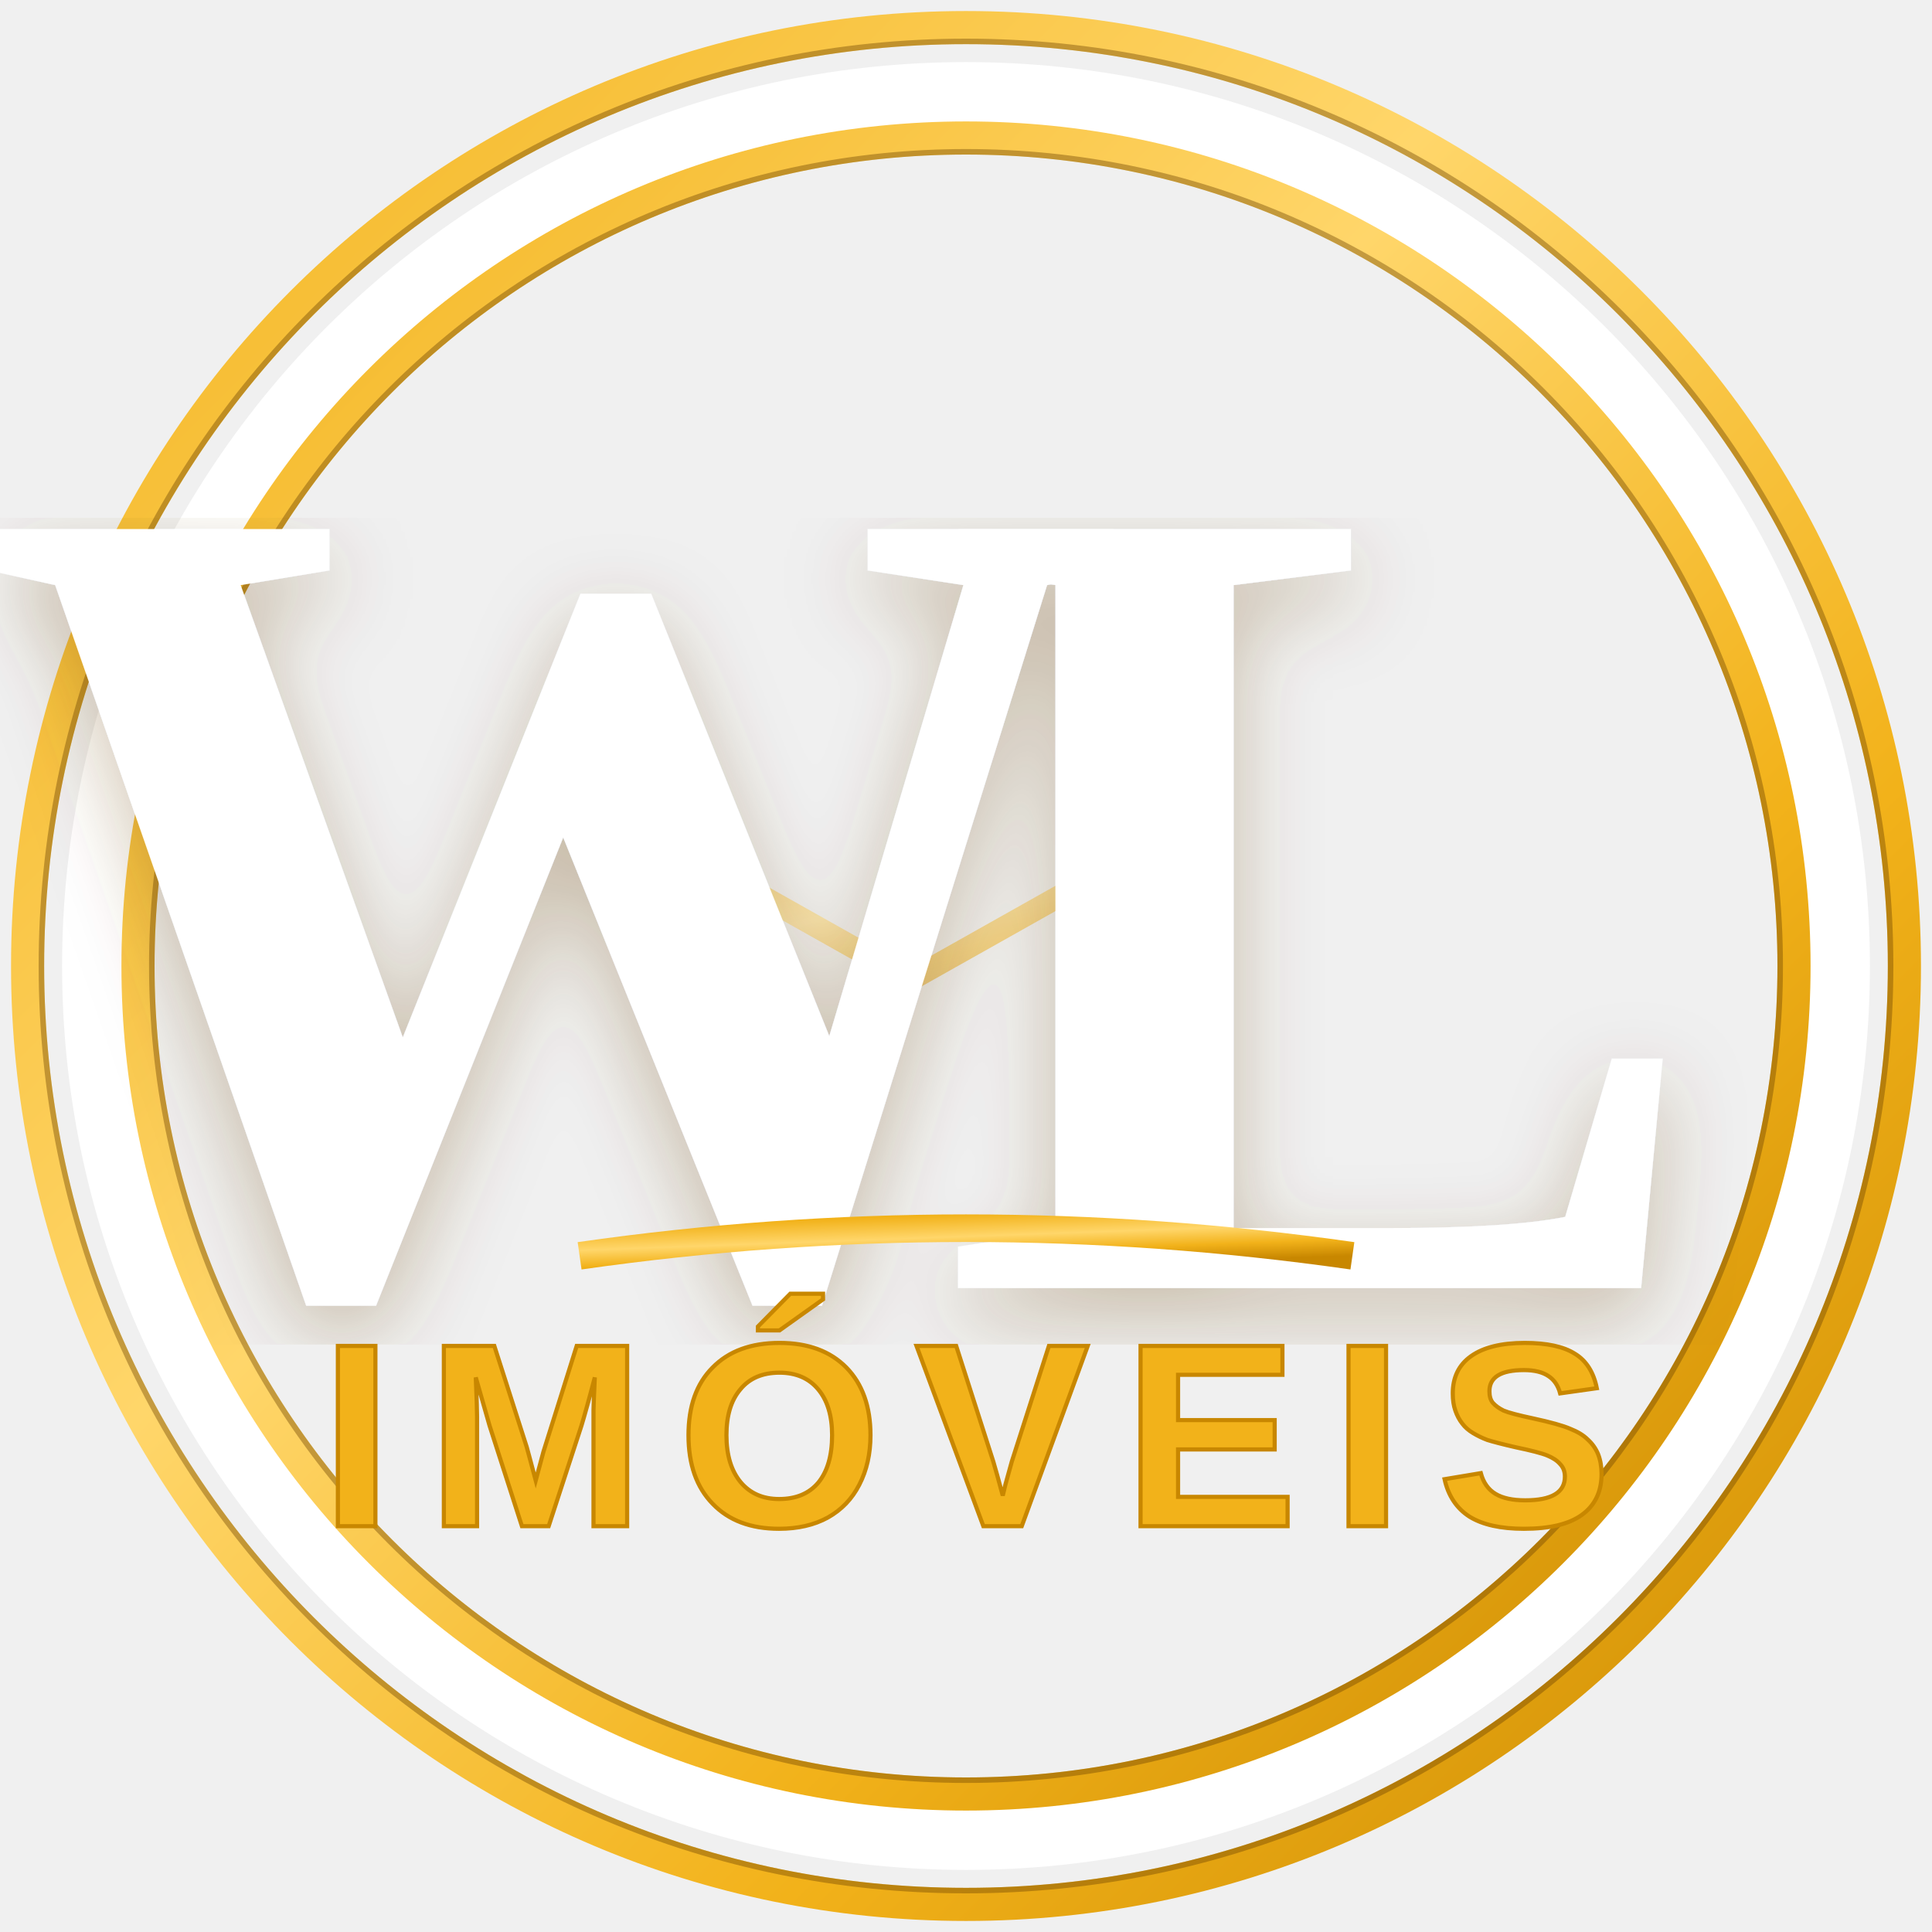
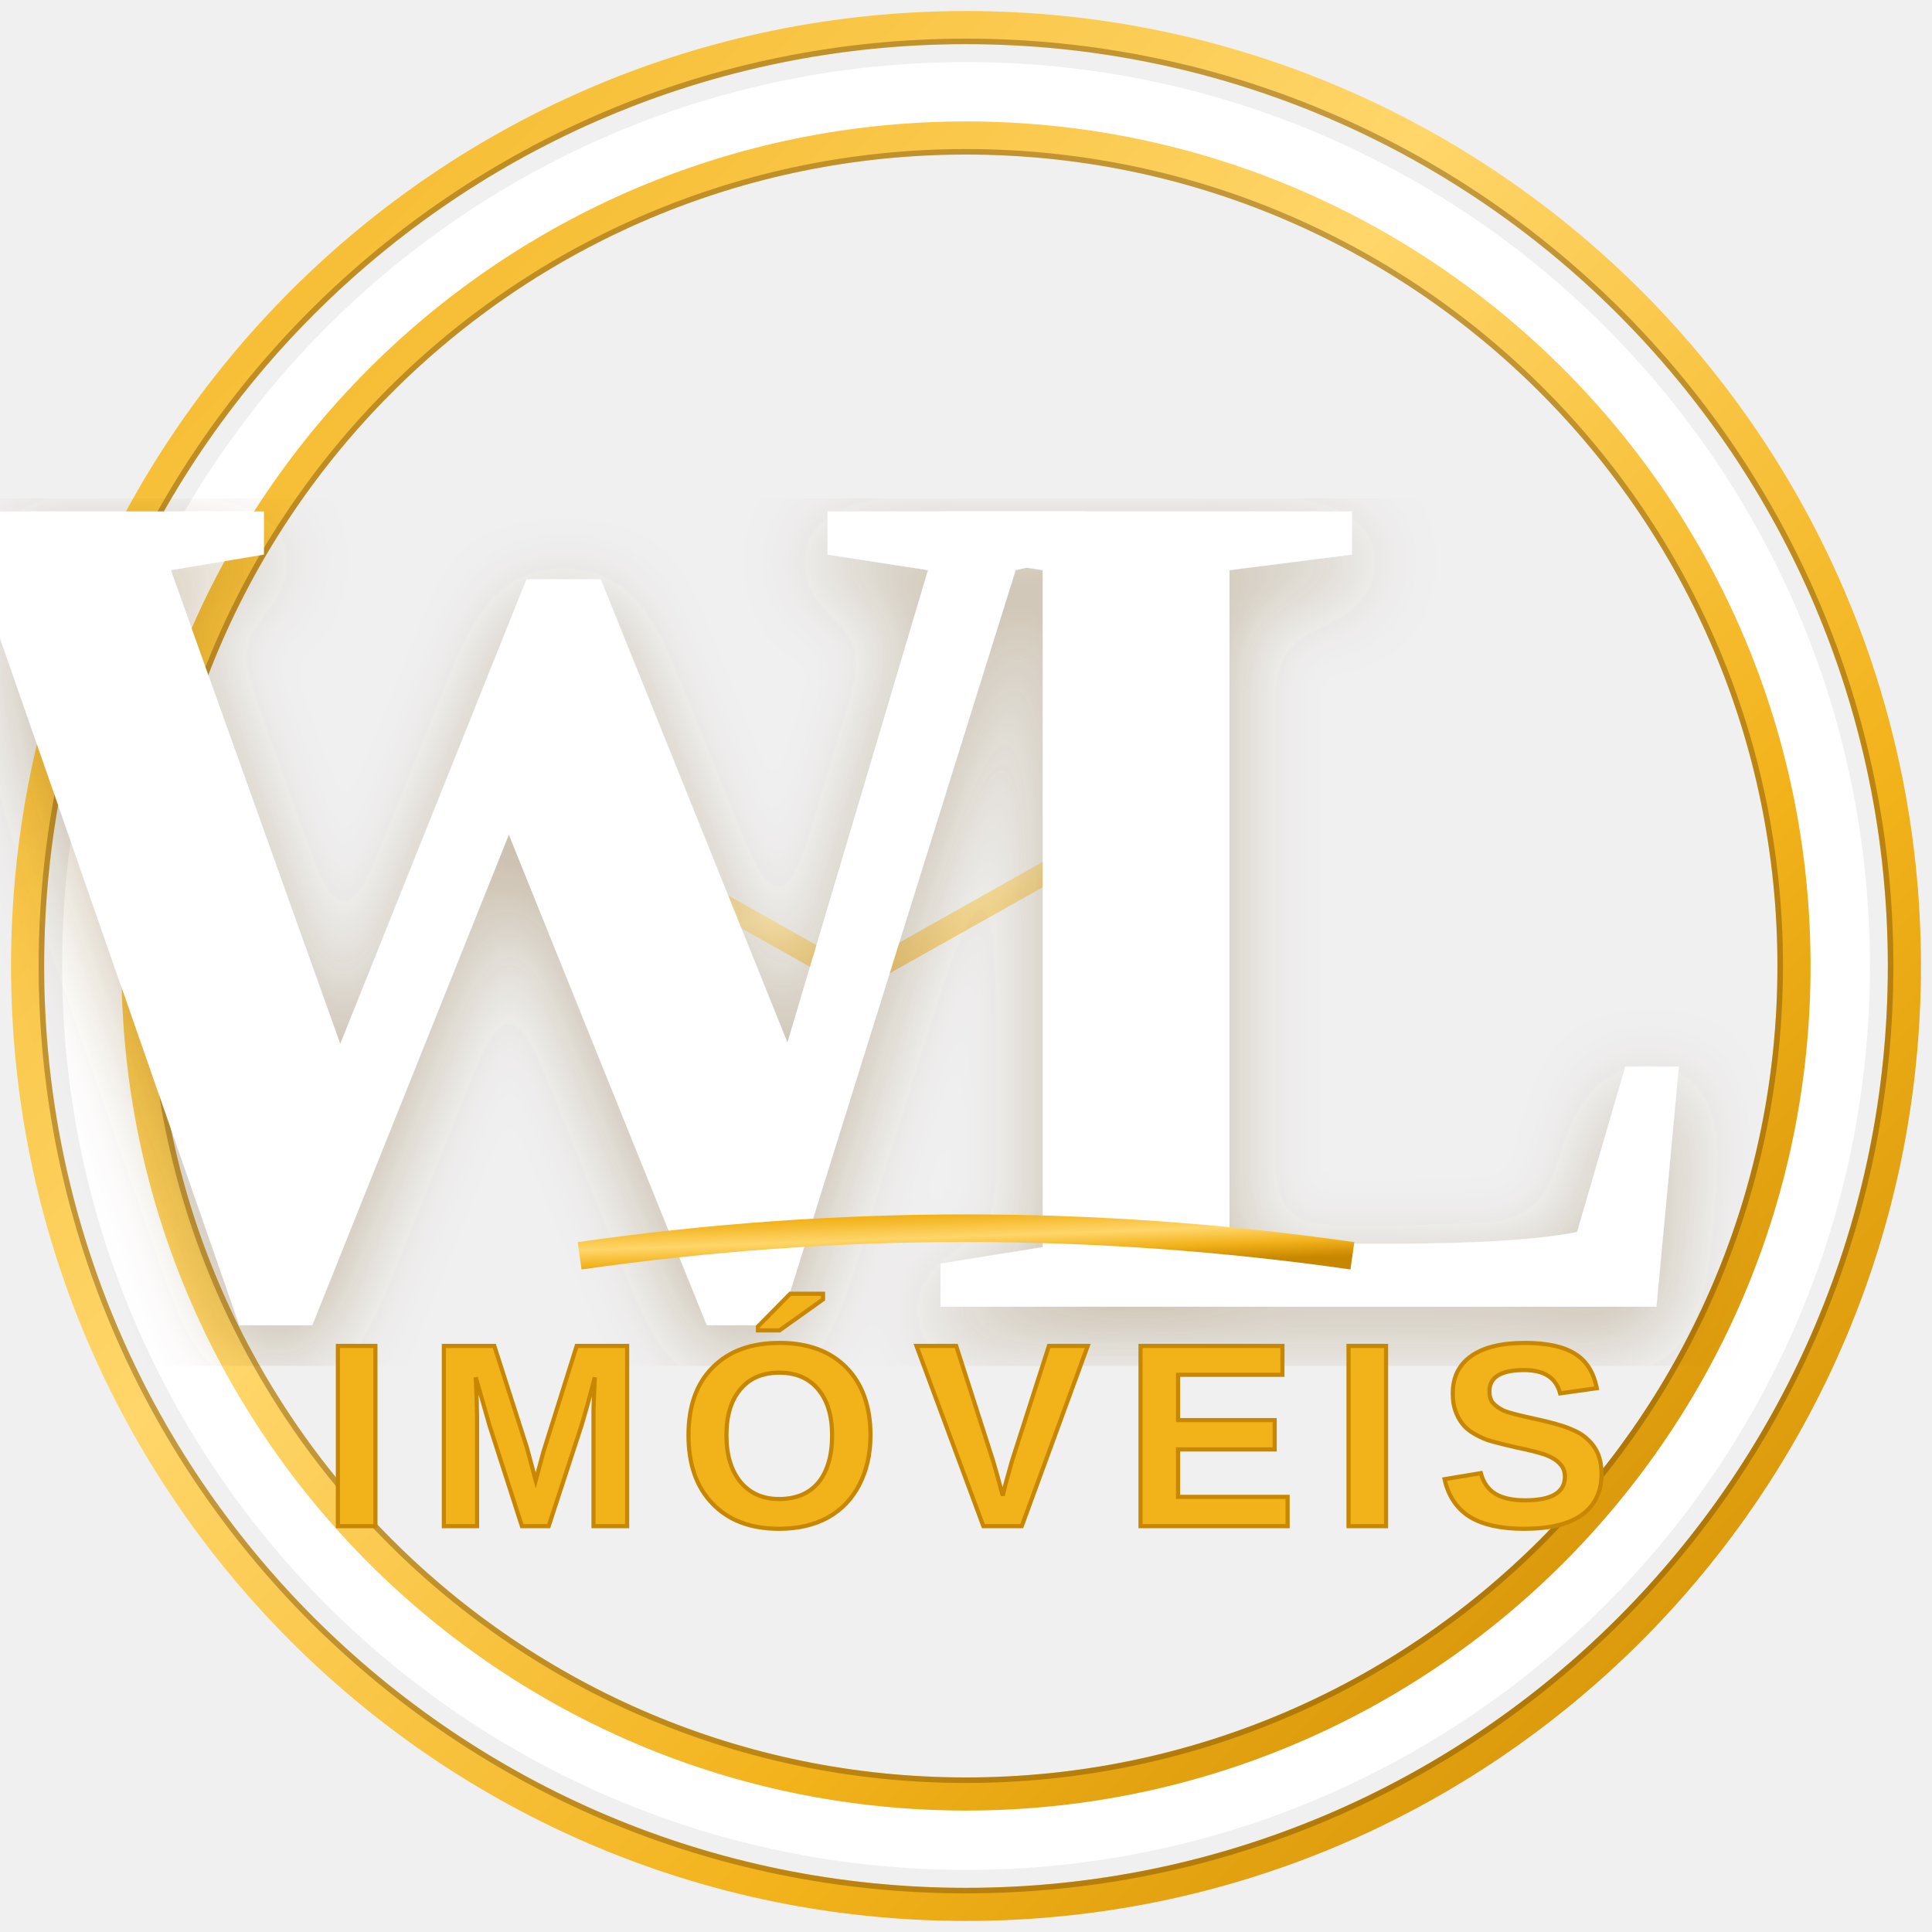
<svg xmlns="http://www.w3.org/2000/svg" width="70" height="70" viewBox="0 0 70 70" preserveAspectRatio="xMidYMid meet">
  <defs>
    <linearGradient id="goldGrad" x1="0%" y1="0%" x2="100%" y2="100%">
      <stop offset="0%" style="stop-color:#F2B21A" />
      <stop offset="40%" style="stop-color:#FFD66A" />
      <stop offset="70%" style="stop-color:#F2B21A" />
      <stop offset="100%" style="stop-color:#C88700" />
    </linearGradient>
    <linearGradient id="goldDark" x1="0%" y1="0%" x2="100%" y2="100%">
      <stop offset="0%" style="stop-color:#C88700" />
      <stop offset="50%" style="stop-color:#F2B21A" />
      <stop offset="100%" style="stop-color:#C88700" />
    </linearGradient>
    <filter id="shadow" x="-5%" y="-5%" width="110%" height="110%">
      <feDropShadow dx="0" dy="1" stdDeviation="1.5" flood-color="#6B4200" flood-opacity="0.3" />
    </filter>
  </defs>
  <circle cx="35" cy="35" r="34" fill="none" stroke="url(#goldGrad)" stroke-width="1.2" />
  <circle cx="35" cy="35" r="33.5" fill="none" stroke="#6B4200" stroke-width="0.2" opacity="0.4" />
  <circle cx="35" cy="35" r="31.5" fill="none" stroke="#FFFFFF" stroke-width="2.5" />
  <circle cx="35" cy="35" r="30" fill="none" stroke="url(#goldGrad)" stroke-width="1.2" />
  <circle cx="35" cy="35" r="29.5" fill="none" stroke="#6B4200" stroke-width="0.2" opacity="0.4" />
-   <path d="M 25 31 L 33 35.5 L 41 31" fill="none" stroke="url(#goldGrad)" stroke-width="0.8" opacity="0.5" />
+   <path d="M 23 31 L 31 35.5 L 39 31" fill="none" stroke="url(#goldGrad)" stroke-width="0.8" opacity="0.5" />
  <g filter="url(#shadow)">
-     <text x="20" y="32.5" font-family="'Times New Roman', Georgia, serif" font-size="42" font-weight="bold" fill="#FFFFFF" text-anchor="middle" dominant-baseline="central">W</text>
-     <text x="48" y="32.5" font-family="'Times New Roman', Georgia, serif" font-size="42" font-weight="bold" fill="#FFFFFF" text-anchor="middle" dominant-baseline="central">L</text>
+     <text x="18" y="32.5" font-family="'Times New Roman', Georgia, serif" font-size="44" font-weight="bold" fill="#FFFFFF" text-anchor="middle" dominant-baseline="central">W</text>
+     <text x="48" y="32.5" font-family="'Times New Roman', Georgia, serif" font-size="44" font-weight="bold" fill="#FFFFFF" text-anchor="middle" dominant-baseline="central">L</text>
  </g>
  <path d="M 21 45.5 Q 35 43.5 49 45.5" fill="none" stroke="url(#goldGrad)" stroke-width="1" />
  <text x="35" y="52" font-family="Arial, Helvetica, sans-serif" font-size="9.5" font-weight="bold" fill="#F2B21A" text-anchor="middle" letter-spacing="1.2" dominant-baseline="central" stroke="#C88700" stroke-width="0.15">
    IMÓVEIS
  </text>
</svg>
